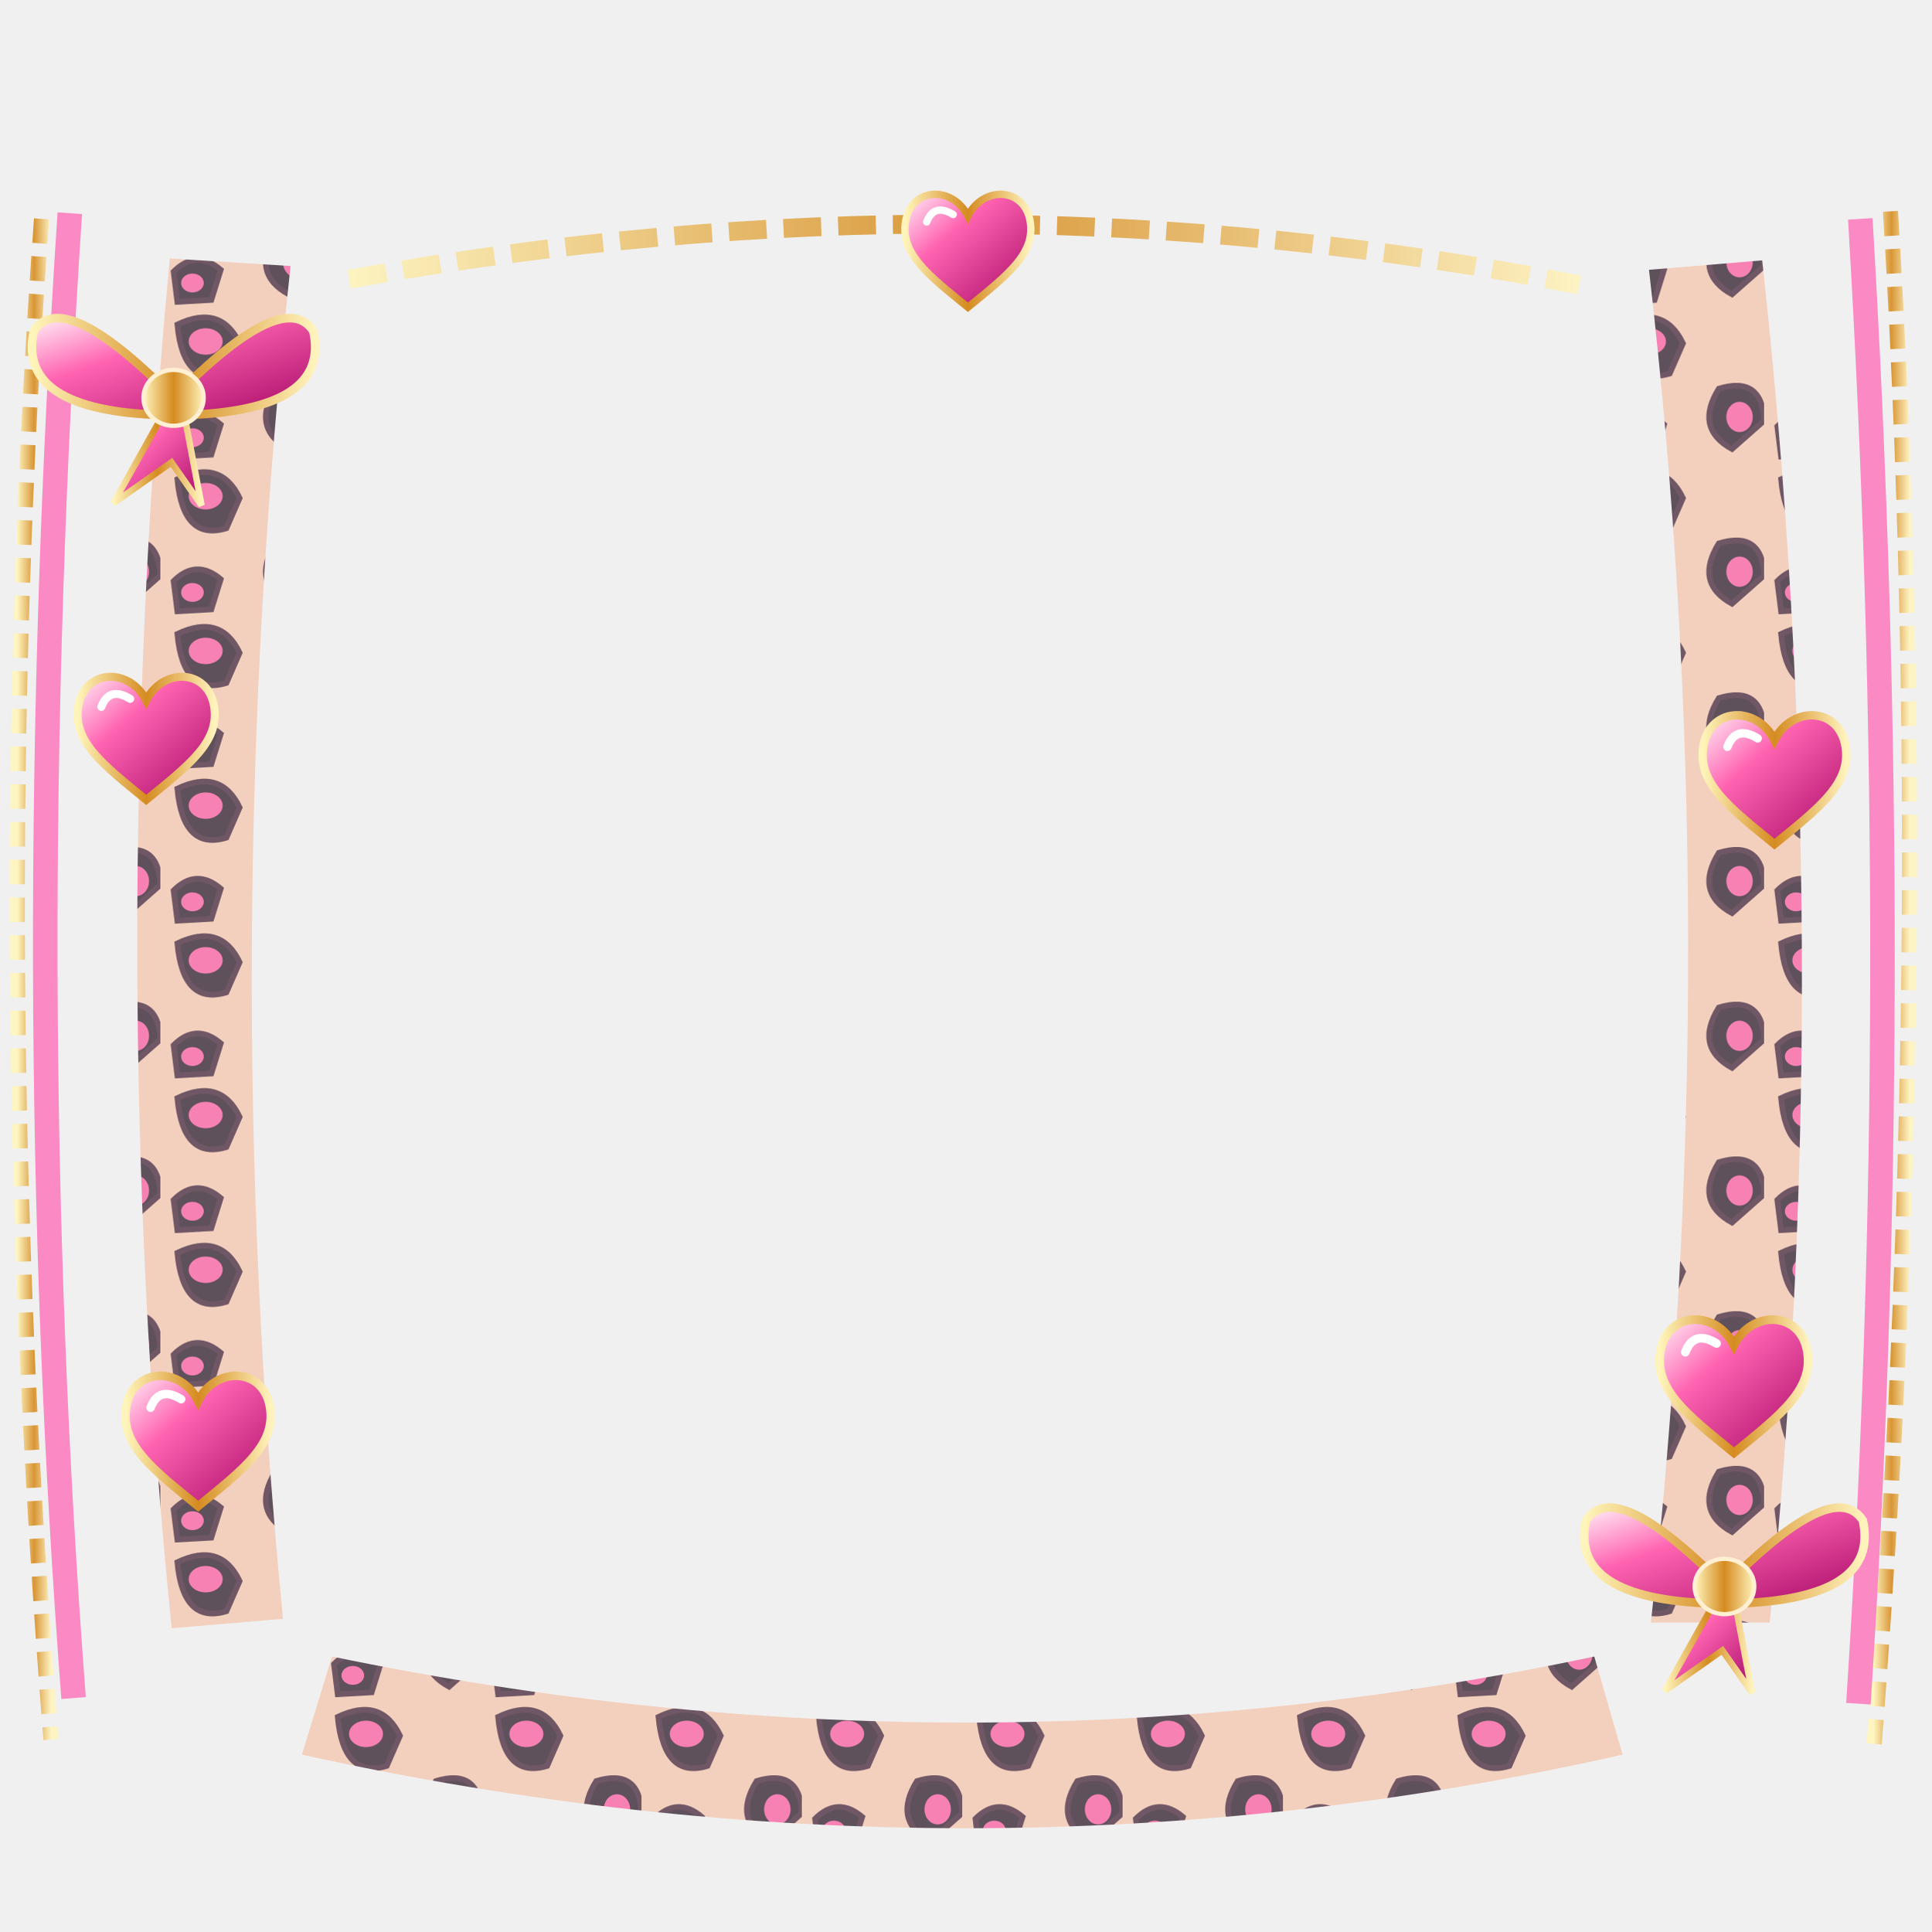
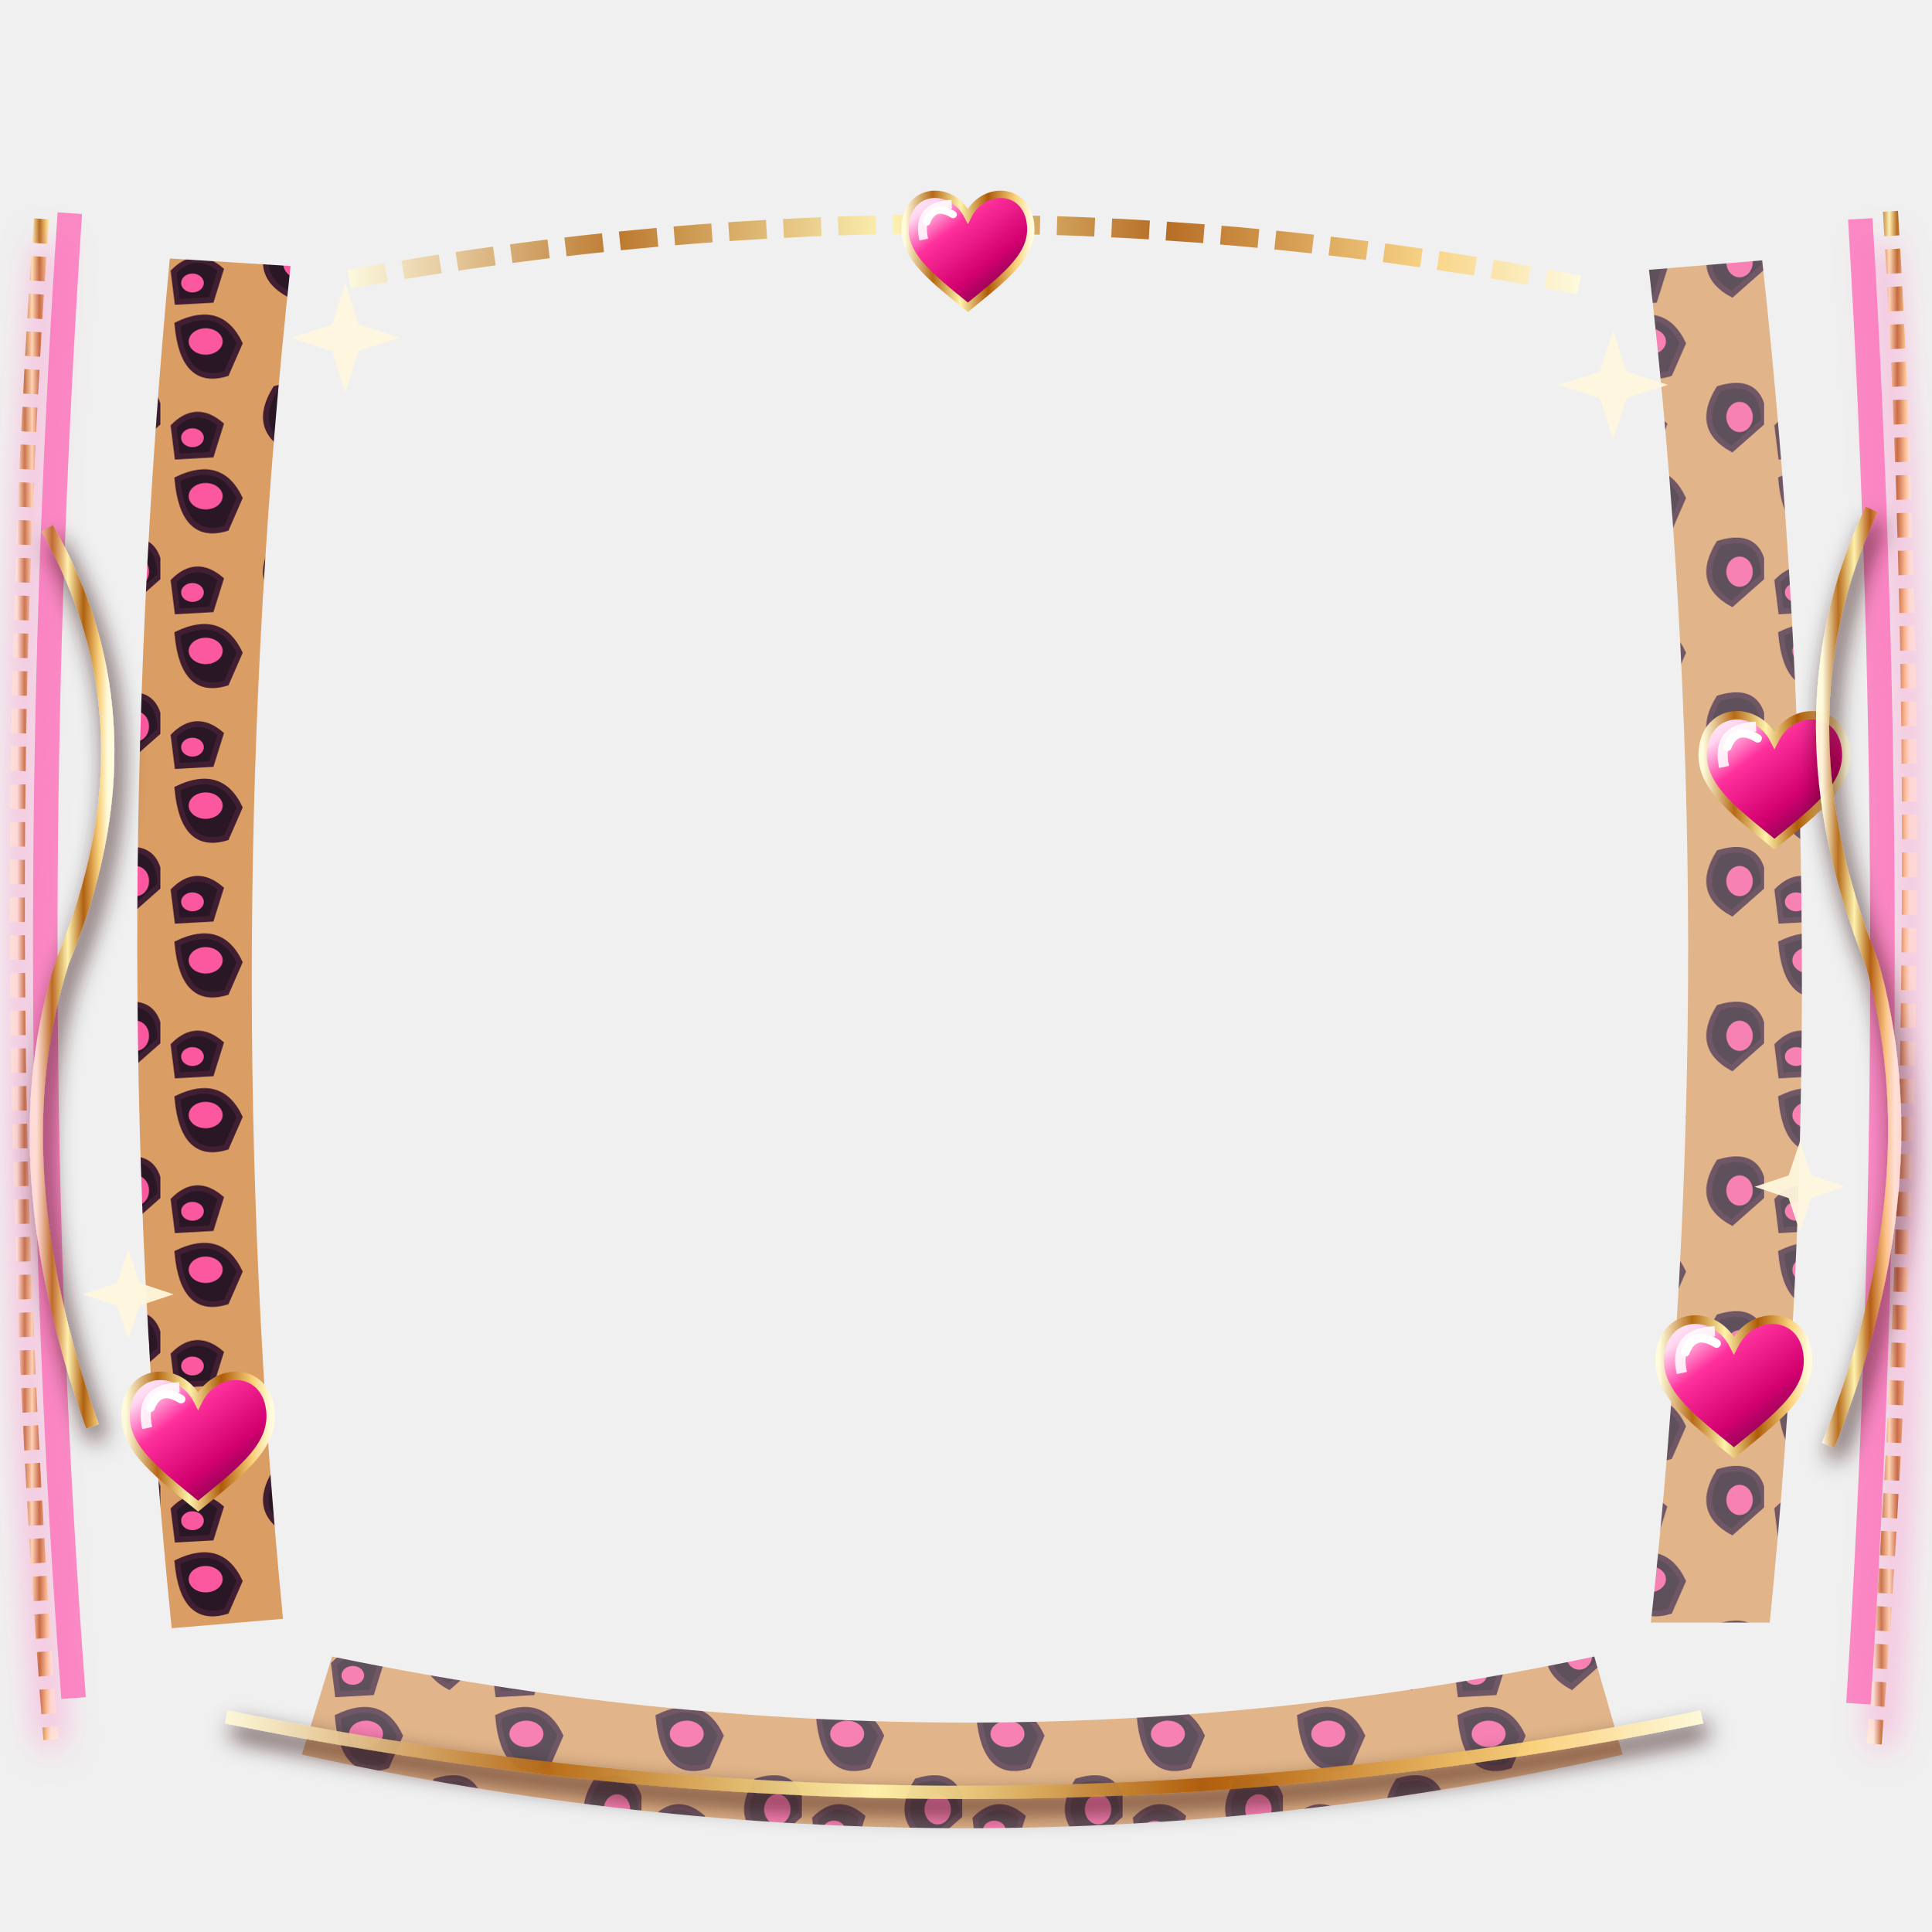
<svg xmlns="http://www.w3.org/2000/svg" viewBox="0 0 1024 1024" preserveAspectRatio="none">
  <defs>
-     <linearGradient id="pink" x2="1" y2="1">
-       <stop stop-color="#fff0f7" />
-       <stop offset=".35" stop-color="#ff64b2" />
-       <stop offset="1" stop-color="#a60865" />
+     <linearGradient id="pink" x1="0" y1="0" x2=".85" y2="1">
+       <stop stop-color="#ffffff" />
+       <stop offset=".16" stop-color="#ffd4ef" />
+       <stop offset=".36" stop-color="#ff319d" />
+       <stop offset=".68" stop-color="#d30070" />
+       <stop offset="1" stop-color="#510a3d" />
    </linearGradient>
    <linearGradient id="gold">
-       <stop stop-color="#fff5bb" />
-       <stop offset=".5" stop-color="#d58b20" />
-       <stop offset="1" stop-color="#fff3bd" />
+       <stop stop-color="#fffbdc" />
+       <stop offset=".22" stop-color="#b66a16" />
+       <stop offset=".44" stop-color="#fff2aa" />
+       <stop offset=".66" stop-color="#ae5b08" />
+       <stop offset=".88" stop-color="#fbd27b" />
+       <stop offset="1" stop-color="#fffbdc" />
    </linearGradient>
+     <filter id="glow">
+       <feGaussianBlur stdDeviation="9" />
+     </filter>
+     <filter id="shadow" x="-40%" y="-40%" width="180%" height="180%">
+       <feDropShadow dx="3" dy="7" stdDeviation="6" flood-color="#24000e" flood-opacity=".9" />
+     </filter>
    <pattern id="leopard" width="85" height="82" patternUnits="userSpaceOnUse">
-       <rect width="85" height="82" fill="#f6aa80" fill-opacity=".67" />
+       <rect width="85" height="82" fill="#d89352" fill-opacity=".95" />
      <g fill="#1c0716" stroke="#351025" stroke-width="3">
        <path d="M9 8 Q32 -3 42 18 L35 34 Q12 41 9 8Z" />
        <path d="M61 42 Q84 35 85 59 L68 74 Q48 63 61 42Z" />
        <path d="M7 62 Q19 50 32 61 L27 77 9 78Z" />
      </g>
      <g fill="#fc4d99">
        <ellipse cx="24" cy="17" rx="9" ry="7" />
        <ellipse cx="72" cy="57" rx="7" ry="8" />
        <ellipse cx="17" cy="68" rx="6" ry="5" />
      </g>
    </pattern>
    <symbol id="heart" viewBox="0 0 100 100">
      <path d="M50 87 C23 65 3 50 8 27 C13 5 40 5 50 25 C60 5 87 5 92 27 C97 50 77 65 50 87Z" fill="url(#pink)" stroke="url(#gold)" stroke-width="5" />
+       <path d="M20 41Q15 18 39 17" fill="none" stroke="#ffffff" stroke-width="6" opacity=".85" />
      <path d="M22 29Q27 16 40 24" fill="none" stroke="#fff" stroke-width="5" stroke-linecap="round" />
    </symbol>
    <symbol id="bow" viewBox="0 0 140 100">
      <path d="M65 44Q18 -2 5 18Q-3 55 65 57M75 44Q122 -2 135 18Q143 55 75 57" fill="url(#pink)" stroke="url(#gold)" stroke-width="4" />
      <path d="M65 57L42 98 69 79 83 99 75 57" fill="url(#pink)" stroke="url(#gold)" stroke-width="3" />
      <ellipse cx="70" cy="49" rx="14" ry="13" fill="url(#gold)" stroke="#fff0d4" stroke-width="2" />
    </symbol>
  </defs>
  <path d="M22 116 Q-6 505 27 922" fill="none" stroke="url(#gold)" stroke-width="8" stroke-dasharray="13 7" opacity=".9" />
  <path d="M1002 112 Q1026 509 993 929" fill="none" stroke="url(#gold)" stroke-width="8" stroke-dasharray="13 7" opacity=".9" />
  <path d="M37 113Q10 520 39 900M986 116Q1010 520 985 903" fill="none" stroke="#ff52ac" stroke-width="13" opacity=".65" />
-   <path d="M90 137Q55 509 91 863L150 858Q115 500 154 141Z" fill="url(#leopard)" opacity=".68" />
+   <path d="M90 137Q55 509 91 863L150 858Q115 500 154 141Z" fill="url(#leopard)" opacity=".93" />
  <path d="M874 143Q915 497 875 860L938 860Q974 502 934 138Z" fill="url(#leopard)" opacity=".68" />
  <path d="M176 878Q514 948 845 878L860 930Q514 1008 160 930Z" fill="url(#leopard)" opacity=".68" />
  <path d="M185 148Q515 88 837 151" fill="none" stroke="url(#gold)" stroke-width="10" stroke-dasharray="20 9" opacity=".88" />
-   <use href="#bow" x="12" y="155" width="160" height="114" />
-   <use href="#bow" x="835" y="785" width="158" height="114" />
-   <use href="#heart" x="35" y="350" width="85" height="85" />
+   <use href="#bow" x="18" y="165" width="180" height="132" filter="url(#shadow)" />
+   <use href="#bow" x="825" y="790" width="180" height="132" filter="url(#shadow)" />
+   <use href="#heart" x="35" y="350" width="85" height="85" filter="url(#shadow)" />
  <use href="#heart" x="896" y="370" width="89" height="89" />
  <use href="#heart" x="60" y="720" width="90" height="90" />
  <use href="#heart" x="873" y="690" width="92" height="92" />
  <use href="#heart" x="474" y="95" width="78" height="78" />
+   <g fill="none" stroke="url(#gold)" stroke-width="7" opacity=".96" filter="url(#shadow)">
+     <path d="M25 280Q85 385 33 510Q-1 616 49 756" />
+     <path d="M992 270Q940 380 992 510Q1025 625 969 766" />
+     <path d="M120 910Q512 990 902 910" />
+   </g>
+   <g fill="none" stroke="#ff6ebd" stroke-width="10" opacity=".6" filter="url(#glow)">
+     <path d="M26 130Q-4 500 27 925" />
+     <path d="M997 130Q1028 500 997 925" />
+   </g>
+   <g fill="#fff6dd" opacity=".94">
+     <path d="M183 150l7 22 22 7-22 7-7 22-7-22-22-7 22-7z" />
+     <path d="M855 175l7 22 22 7-22 7-7 22-7-22-22-7 22-7z" />
+     <path d="M68 662l6 18 18 6-18 6-6 18-6-18-18-6 18-6z" />
+     <path d="M954 605l6 18 18 6-18 6-6 18-6-18-18-6 18-6z" />
+   </g>
</svg>
